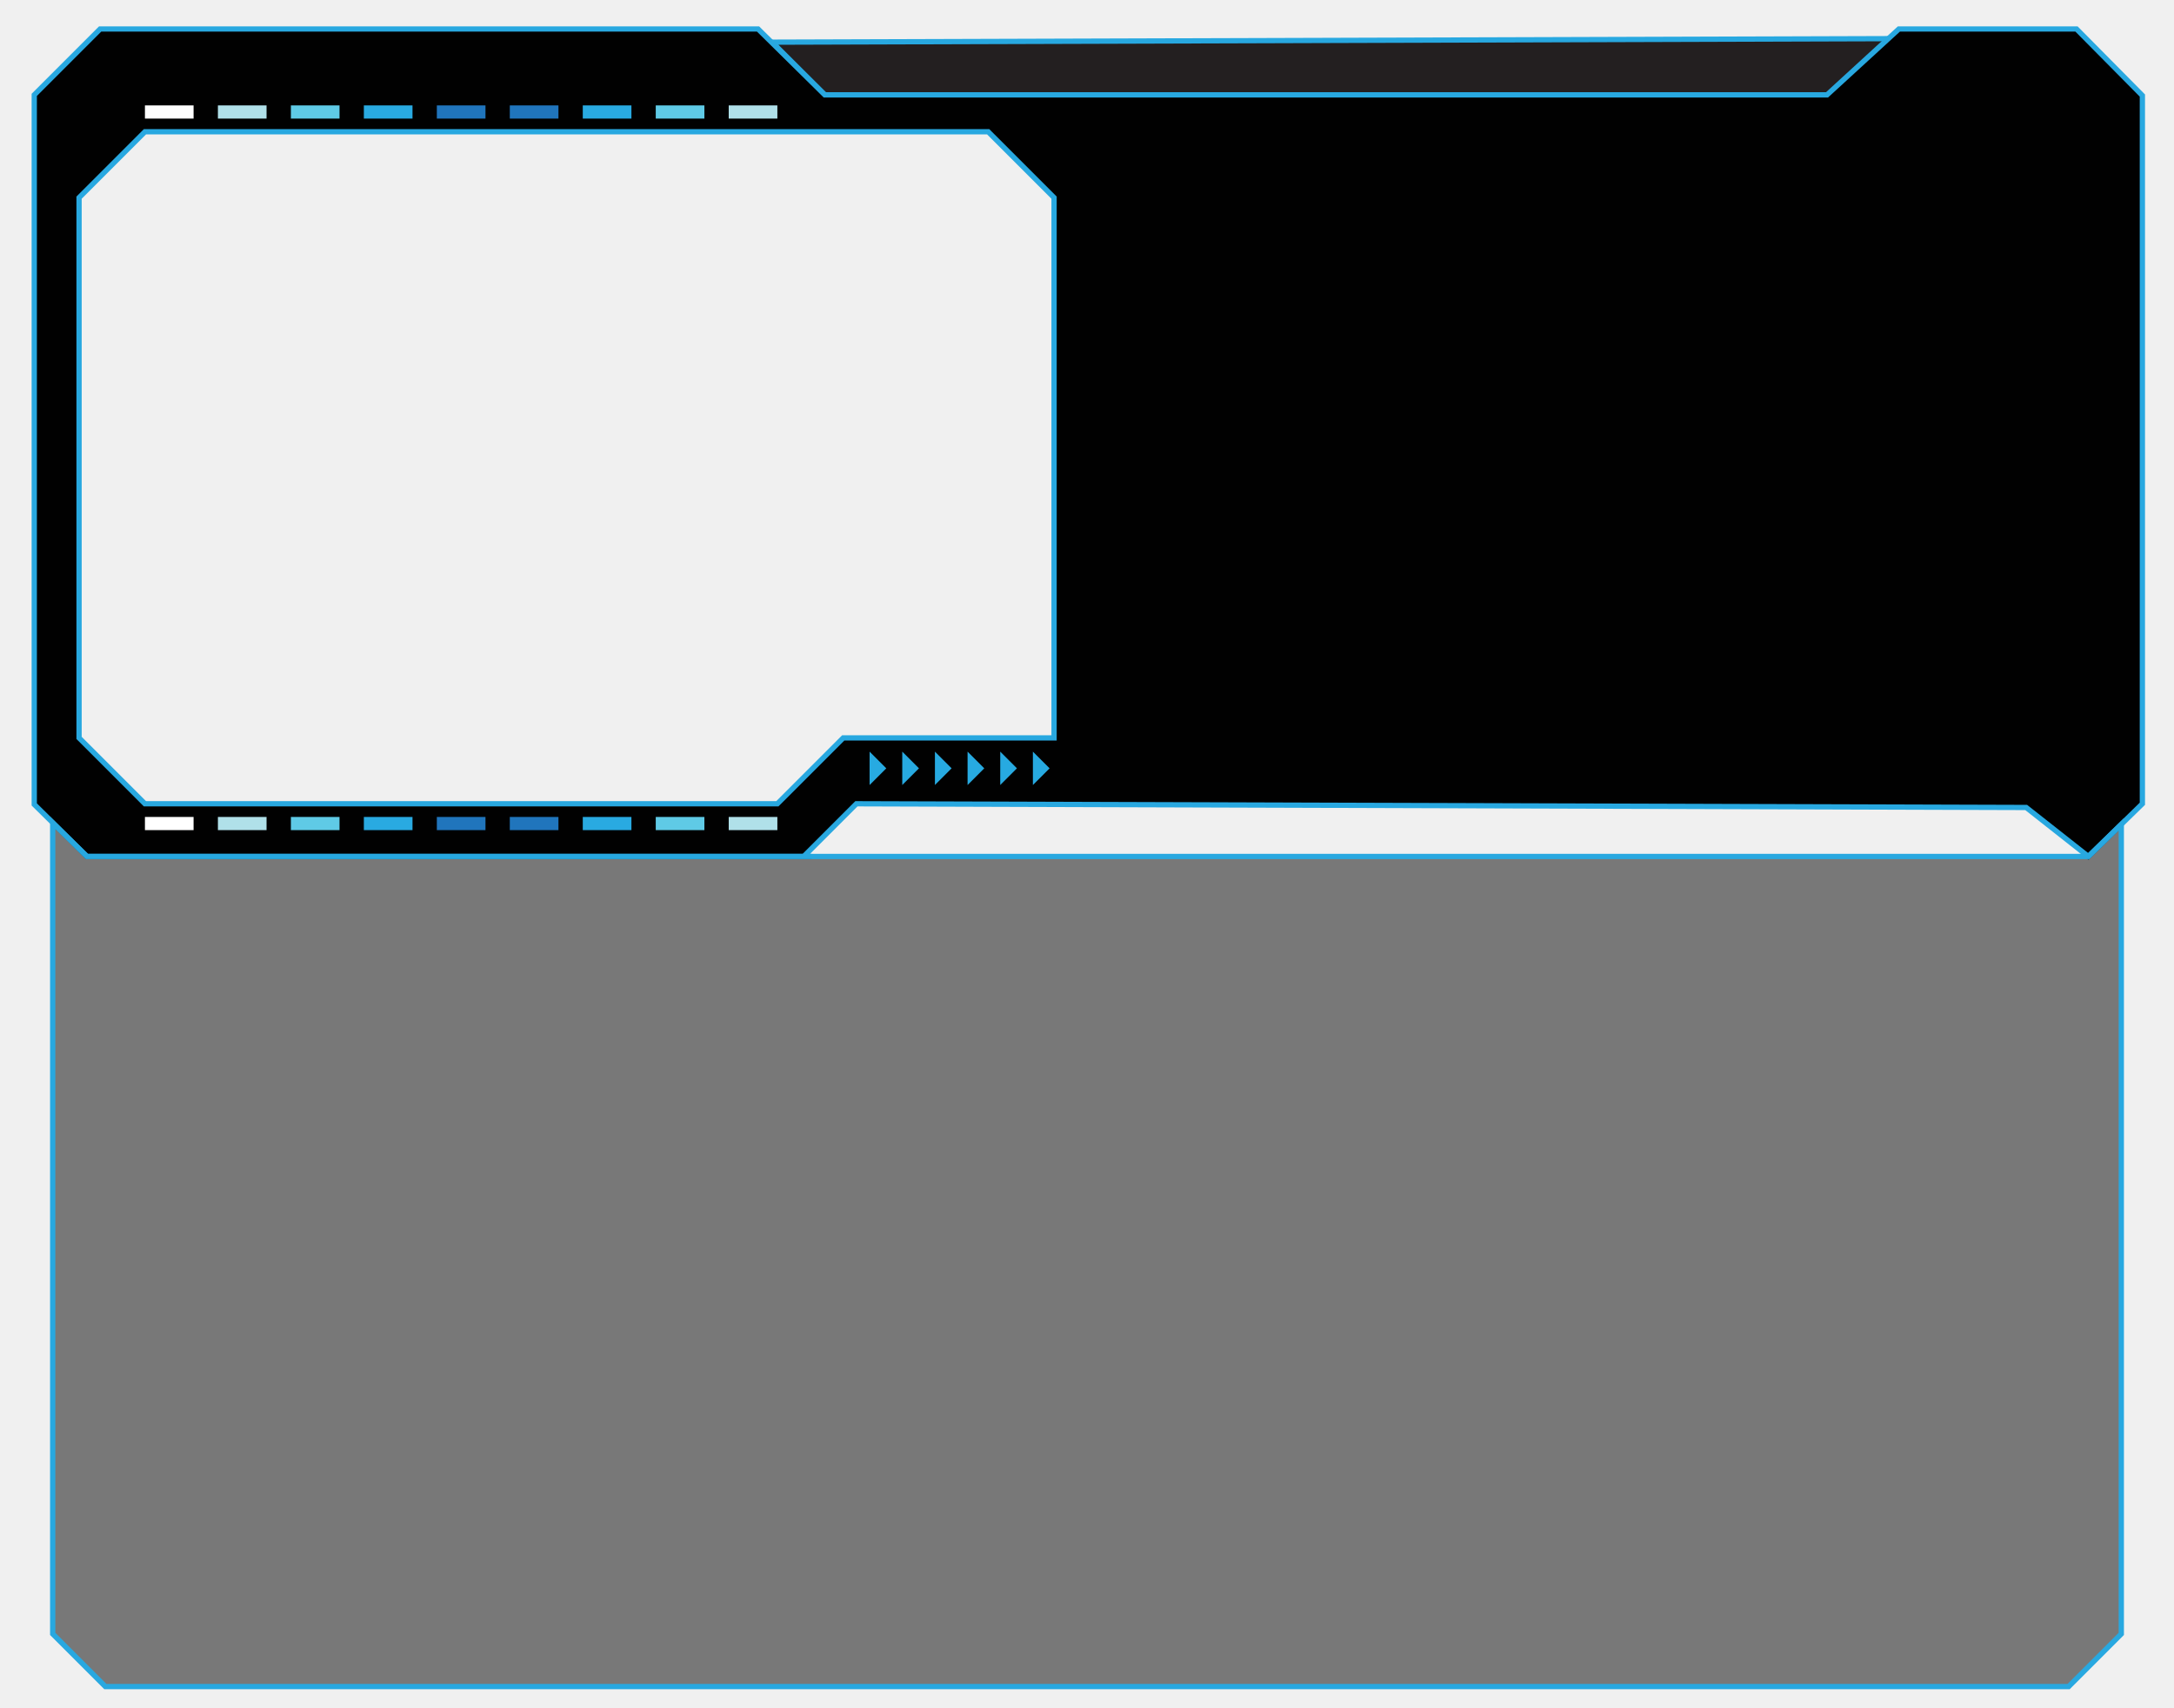
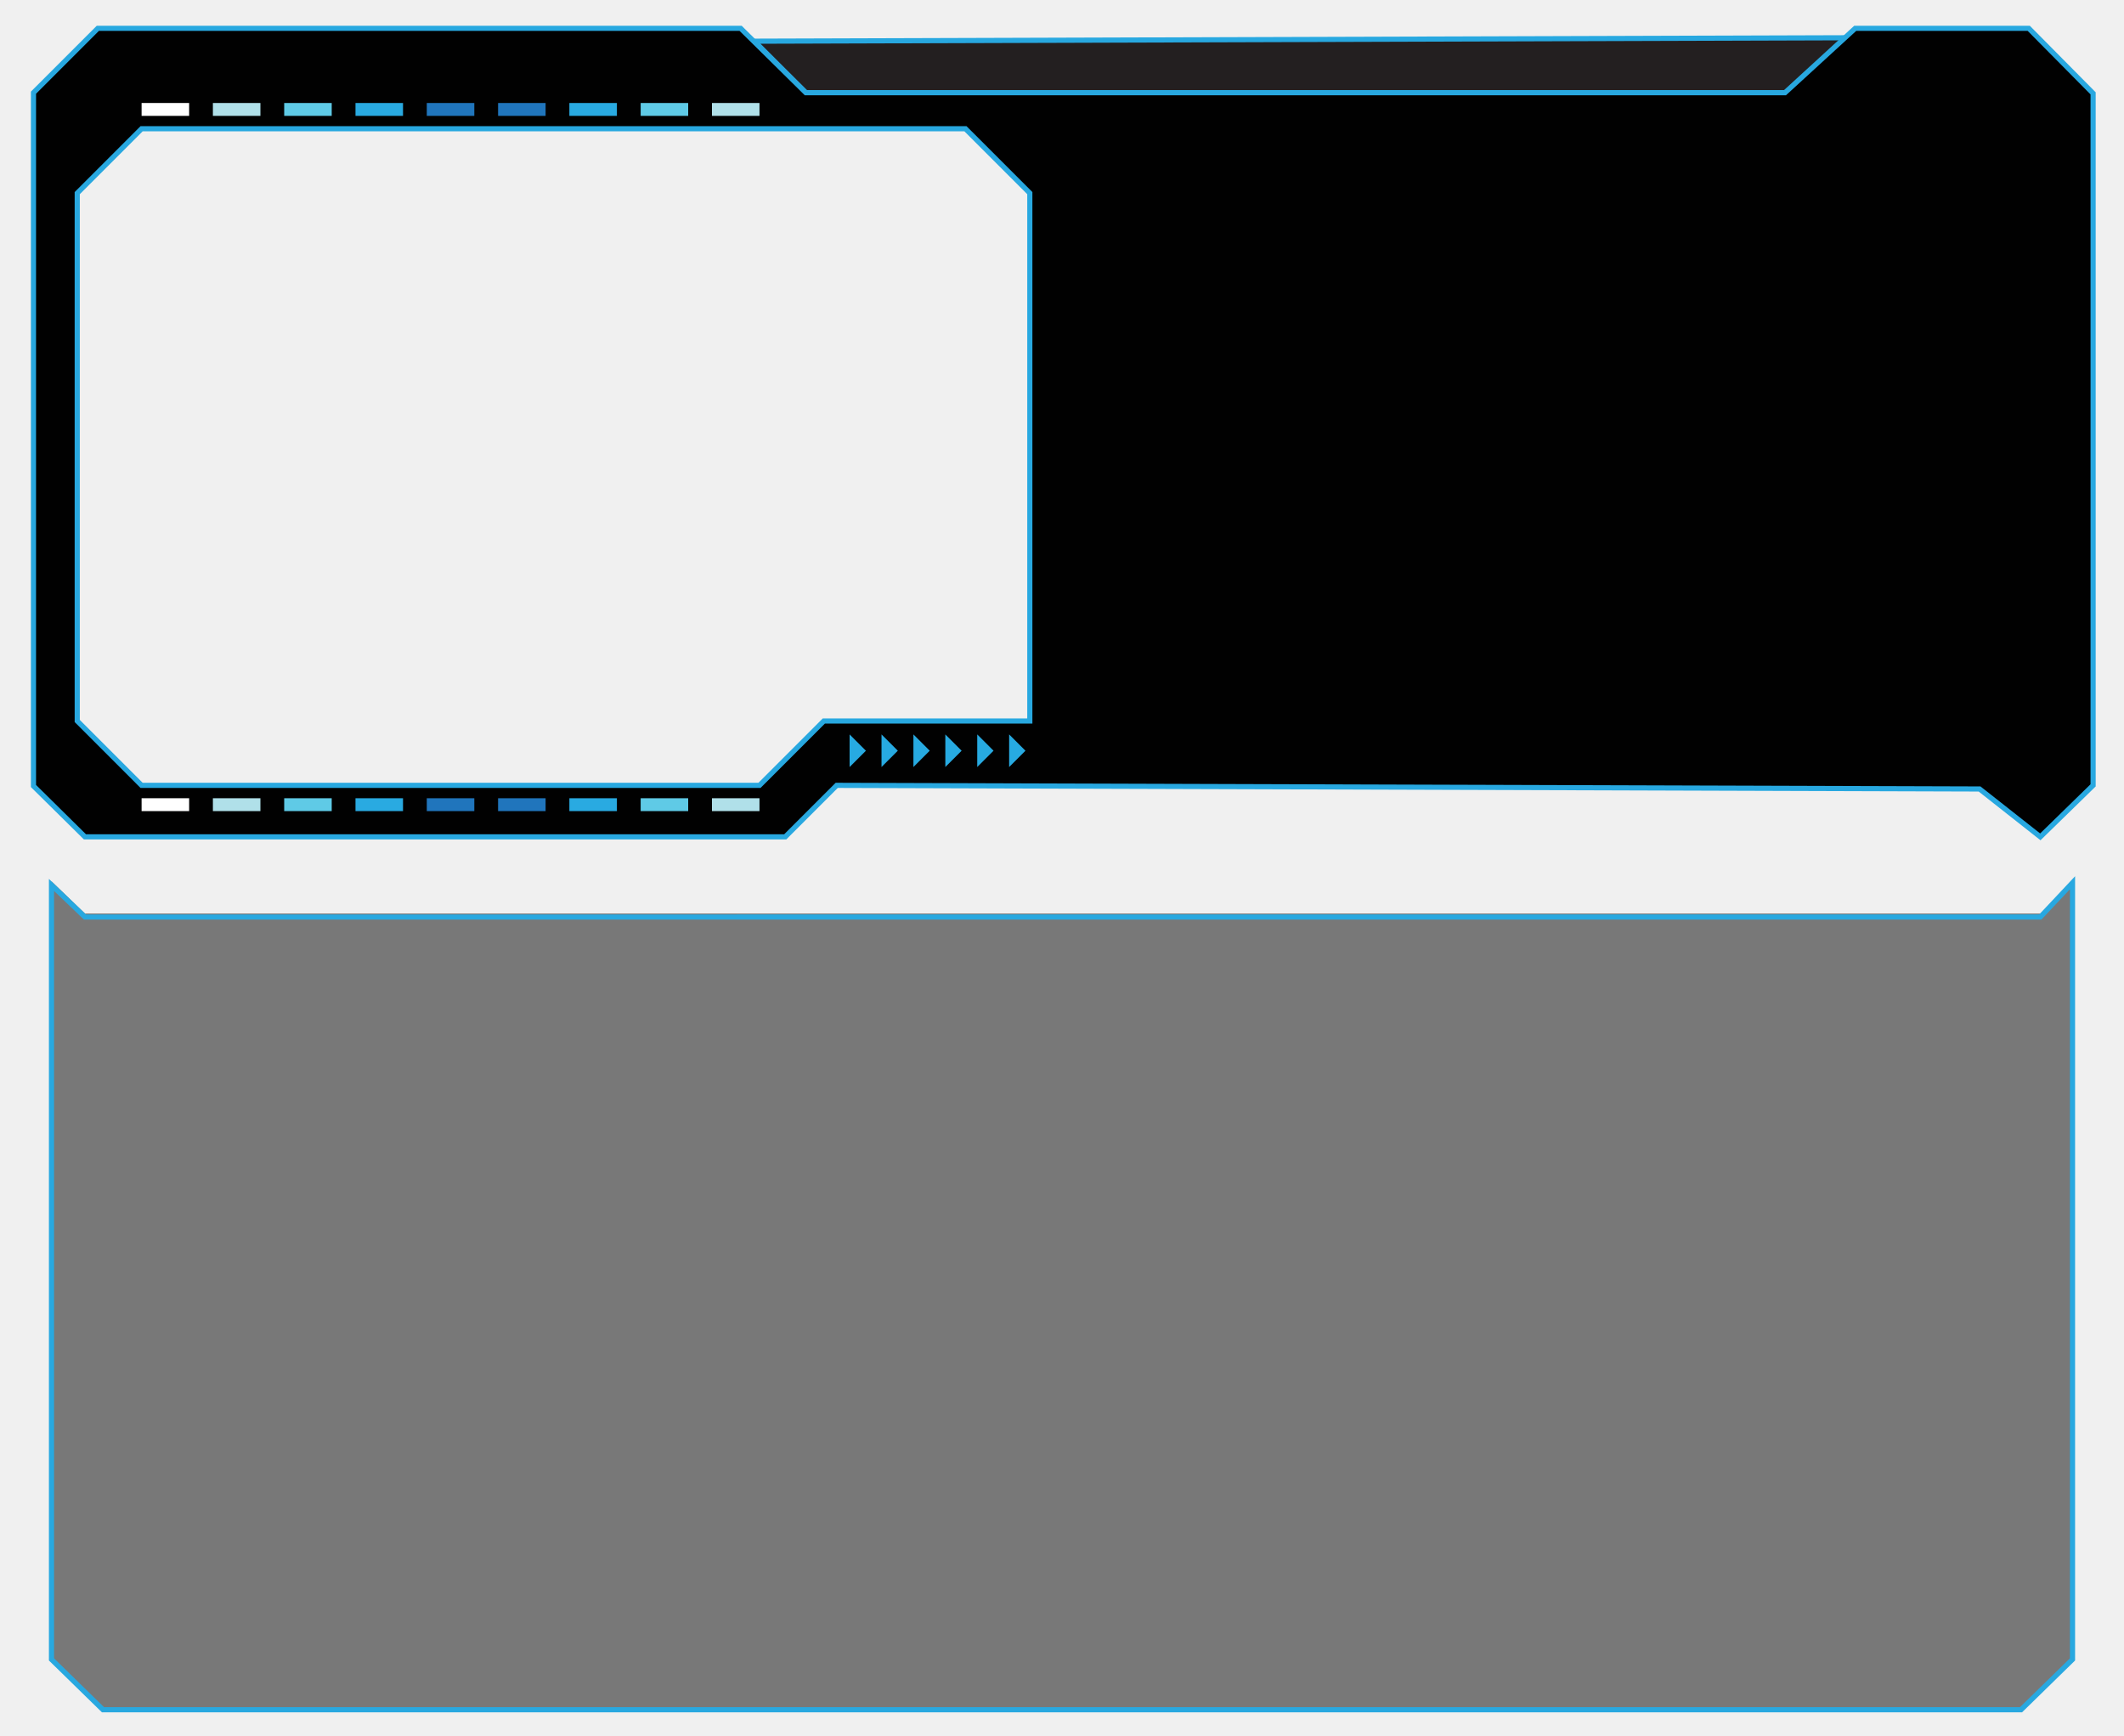
- <svg xmlns="http://www.w3.org/2000/svg" width="825" height="648" version="1.1" id="svg57">
+ <svg xmlns="http://www.w3.org/2000/svg" width="825" height="674" version="1.1" id="svg57">
  <defs id="defs61" />
  <path fill="#231f20" d="M 740.759,14.593 293,16 313,36 c 0,0 407.759,0 380.324,0 27.435,0 47.435,-21.407 47.435,-21.407 z" id="path9" style="stroke:#28a8e0;stroke-width:2;stroke-miterlimit:10" />
-   <path fill="#010101" d="m 308,325 h -3 l 20,-20 443.907,1.407 L 792.5,325 v 0 L 813,305 V 36.25 L 788,11 H 720.601 L 693.324,36 H 313 L 287.667,11 H 38 L 13,36 V 305.25 L 33,325 Z m 12,-45 -25,25 H 55 L 30,280 V 75 L 55,50 h 320 l 25,25 v 205 z" id="path11" style="stroke:#28a8e0;stroke-width:2;stroke-miterlimit:10" />
-   <path opacity=".5" d="M33 325l-13-12.75V620l20 20h745l20-20V312.827L792.5 325z" id="path15" />
-   <path fill="#2075BC" d="M193.462 40h18.461v5h-18.461z" id="path17" />
-   <path fill="#29AAE1" d="M221.153 40h18.463v5h-18.463z" id="path19" />
-   <path fill="#5FCAE6" d="M248.847 40h18.461v5h-18.461z" id="path21" />
-   <path fill="#B0E0E9" d="M276.538 40H295v5h-18.462z" id="path23" />
-   <path fill="#2075BC" d="M165.77 40h18.461v5H165.77z" id="path25" />
-   <path fill="#29AAE1" d="M138.077 40h18.461v5h-18.461z" id="path27" />
-   <path fill="#5FCAE6" d="M110.385 40h18.462v5h-18.462z" id="path29" />
-   <path fill="#B0E0E9" d="M82.692 40h18.461v5H82.692z" id="path31" />
-   <path fill="#FFF" d="M55 40h18.462v5H55z" id="path33" />
-   <path fill="#2075BC" d="M193.461 310h18.461v5h-18.461z" id="path35" />
-   <path fill="#29AAE1" d="M221.154 310h18.462v5h-18.462z" id="path37" />
-   <path fill="#5FCAE6" d="M248.846 310h18.461v5h-18.461z" id="path39" />
-   <path fill="#B0E0E9" d="M276.539 310H295v5h-18.461z" id="path41" />
-   <path fill="#2075BC" d="M165.769 310h18.462v5h-18.462z" id="path43" />
-   <path fill="#29AAE1" d="M138.077 310h18.461v5h-18.461z" id="path45" />
-   <path fill="#5FCAE6" d="M110.385 310h18.461v5h-18.461z" id="path47" />
-   <path fill="#B0E0E9" d="M82.692 310h18.461v5H82.692z" id="path49" />
-   <path fill="#FFF" d="M55 310h18.461v5H55z" id="path51" />
-   <path fill="none" stroke="#28a8e0" stroke-width="2" stroke-miterlimit="10" d="M 33,325 20,312.25 V 620 l 20,20 h 745 l 20,-20 V 312.827 L 792.5,325 Z" id="path53" />
-   <path fill="#27AAE1" d="M391.968 285.213v12.675l6.337-6.338zM379.573 285.213v12.675l6.338-6.338zM367.181 285.213v12.675l6.337-6.338zM354.786 285.213v12.675l6.339-6.338zM342.394 285.213v12.675l6.337-6.338zM330 285.213v12.675l6.337-6.338z" id="path55" />
+   <path fill="#010101" d="m 305,325 v 0 l 20,-20 443.907,1.407 L 792.5,325 v 0 L 813,305 V 36.25 L 788,11 H 720.601 L 693.324,36 H 313 L 287.667,11 H 38 L 13,36 V 305.25 L 33,325 Z m 15,-45 -25,25 H 55 L 30,280 V 75 L 55,50 h 320 l 25,25 v 205 z" id="path11" style="stroke:#28a8e0;stroke-width:2;stroke-miterlimit:10" />
+   <path opacity="0.5" d="M 33,354.766 20,342.25 v 302.11 l 20,19.633 h 745 l 20,-19.633 V 342.816 l -12.5,11.95 z" id="path15" style="stroke-width:1" />
+   <path fill="#2075bc" d="m 193.462,40 h 18.461 v 5 h -18.461 z" id="path17" />
+   <path fill="#29aae1" d="m 221.153,40 h 18.463 v 5 h -18.463 z" id="path19" />
+   <path fill="#5fcae6" d="m 248.847,40 h 18.461 v 5 h -18.461 z" id="path21" />
+   <path fill="#b0e0e9" d="M 276.538,40 H 295 v 5 h -18.462 z" id="path23" />
+   <path fill="#2075bc" d="m 165.77,40 h 18.461 v 5 H 165.77 Z" id="path25" />
+   <path fill="#29aae1" d="m 138.077,40 h 18.461 v 5 h -18.461 z" id="path27" />
+   <path fill="#5fcae6" d="m 110.385,40 h 18.462 v 5 h -18.462 z" id="path29" />
+   <path fill="#b0e0e9" d="m 82.692,40 h 18.461 v 5 H 82.692 Z" id="path31" />
+   <path fill="#ffffff" d="m 55,40 h 18.462 v 5 H 55 Z" id="path33" />
+   <path fill="#2075bc" d="m 193.461,310 h 18.461 v 5 h -18.461 z" id="path35" />
+   <path fill="#29aae1" d="m 221.154,310 h 18.462 v 5 h -18.462 z" id="path37" />
+   <path fill="#5fcae6" d="m 248.846,310 h 18.461 v 5 h -18.461 z" id="path39" />
+   <path fill="#b0e0e9" d="M 276.539,310 H 295 v 5 h -18.461 z" id="path41" />
+   <path fill="#2075bc" d="m 165.769,310 h 18.462 v 5 h -18.462 z" id="path43" />
+   <path fill="#29aae1" d="m 138.077,310 h 18.461 v 5 h -18.461 z" id="path45" />
+   <path fill="#5fcae6" d="m 110.385,310 h 18.461 v 5 h -18.461 z" id="path47" />
+   <path fill="#b0e0e9" d="m 82.692,310 h 18.461 v 5 H 82.692 Z" id="path49" />
+   <path fill="#ffffff" d="m 55,310 h 18.461 v 5 H 55 Z" id="path51" />
+   <path fill="none" stroke="#28a8e0" stroke-width="2" stroke-miterlimit="10" d="M 33,356.136 20,343.675 v 300.772 l 20,19.546 h 745 l 20,-19.546 V 342.816 l -12.5,13.319 z" id="path53" />
+   <path fill="#27aae1" d="m 391.968,285.213 v 12.675 l 6.337,-6.338 z m -12.395,0 v 12.675 l 6.338,-6.338 z m -12.392,0 v 12.675 l 6.337,-6.338 z m -12.395,0 v 12.675 l 6.339,-6.338 z m -12.392,0 v 12.675 l 6.337,-6.338 z m -12.394,0 v 12.675 l 6.337,-6.338 z" id="path55" />
</svg>
